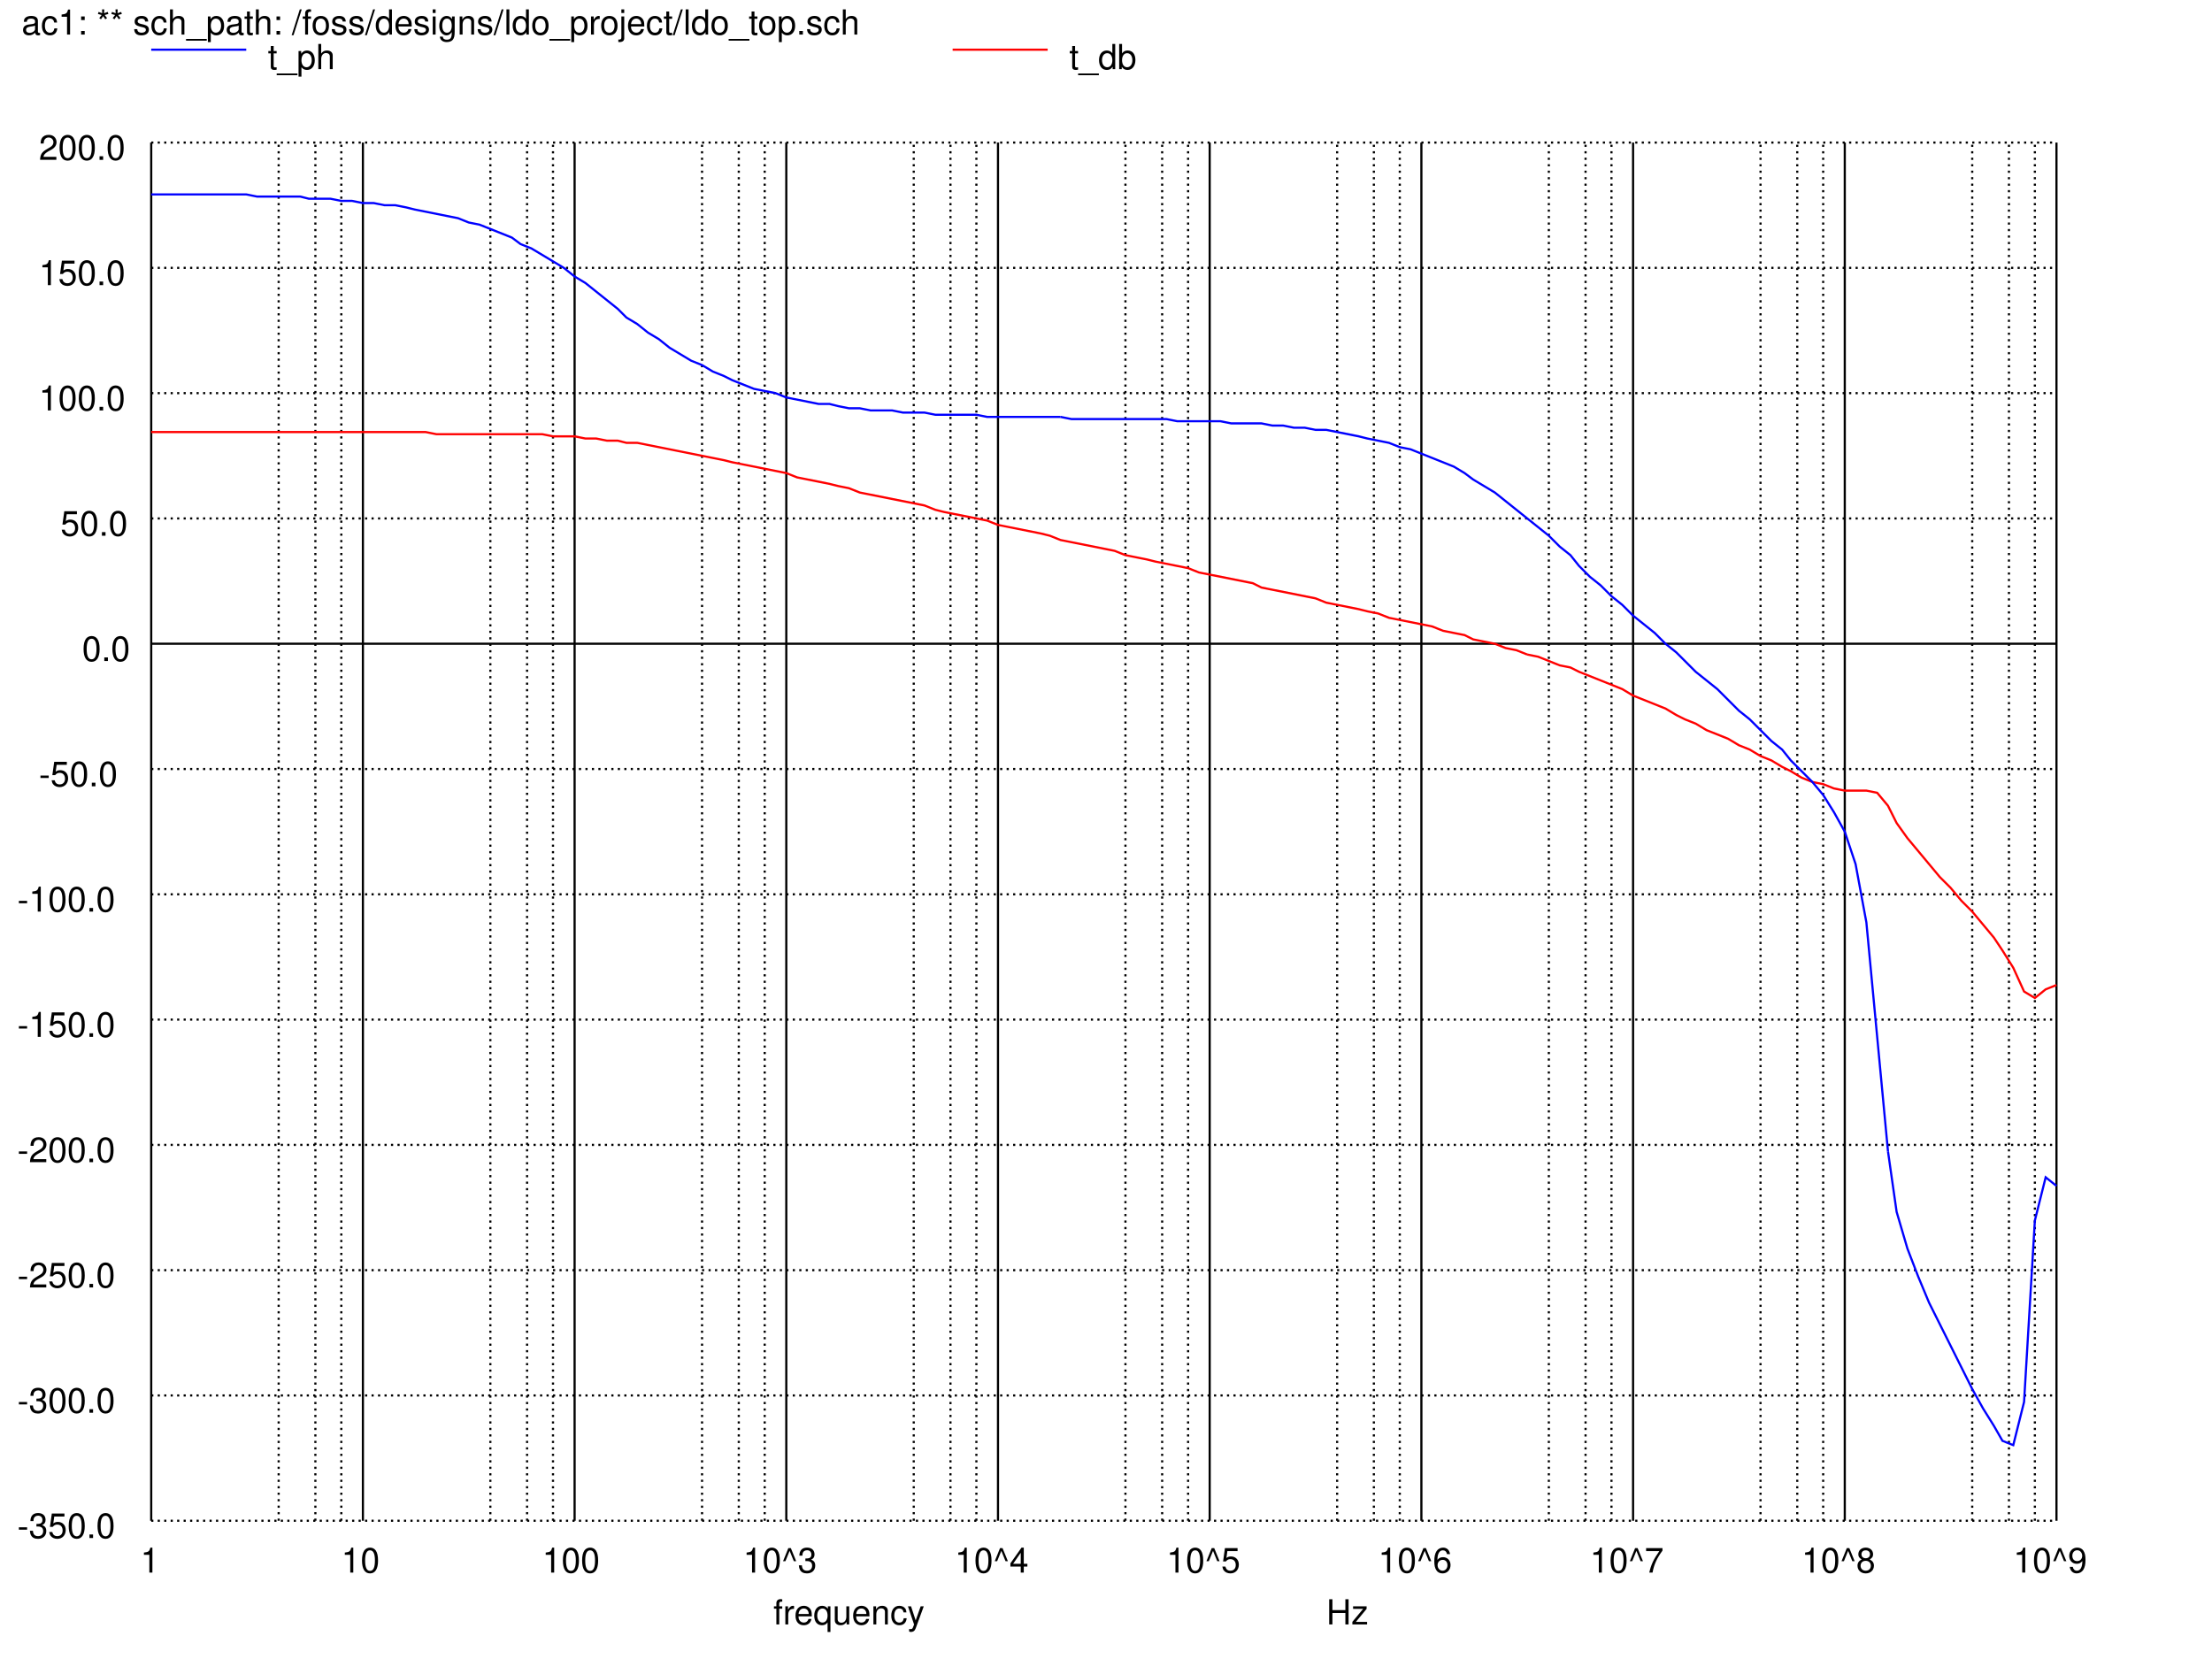
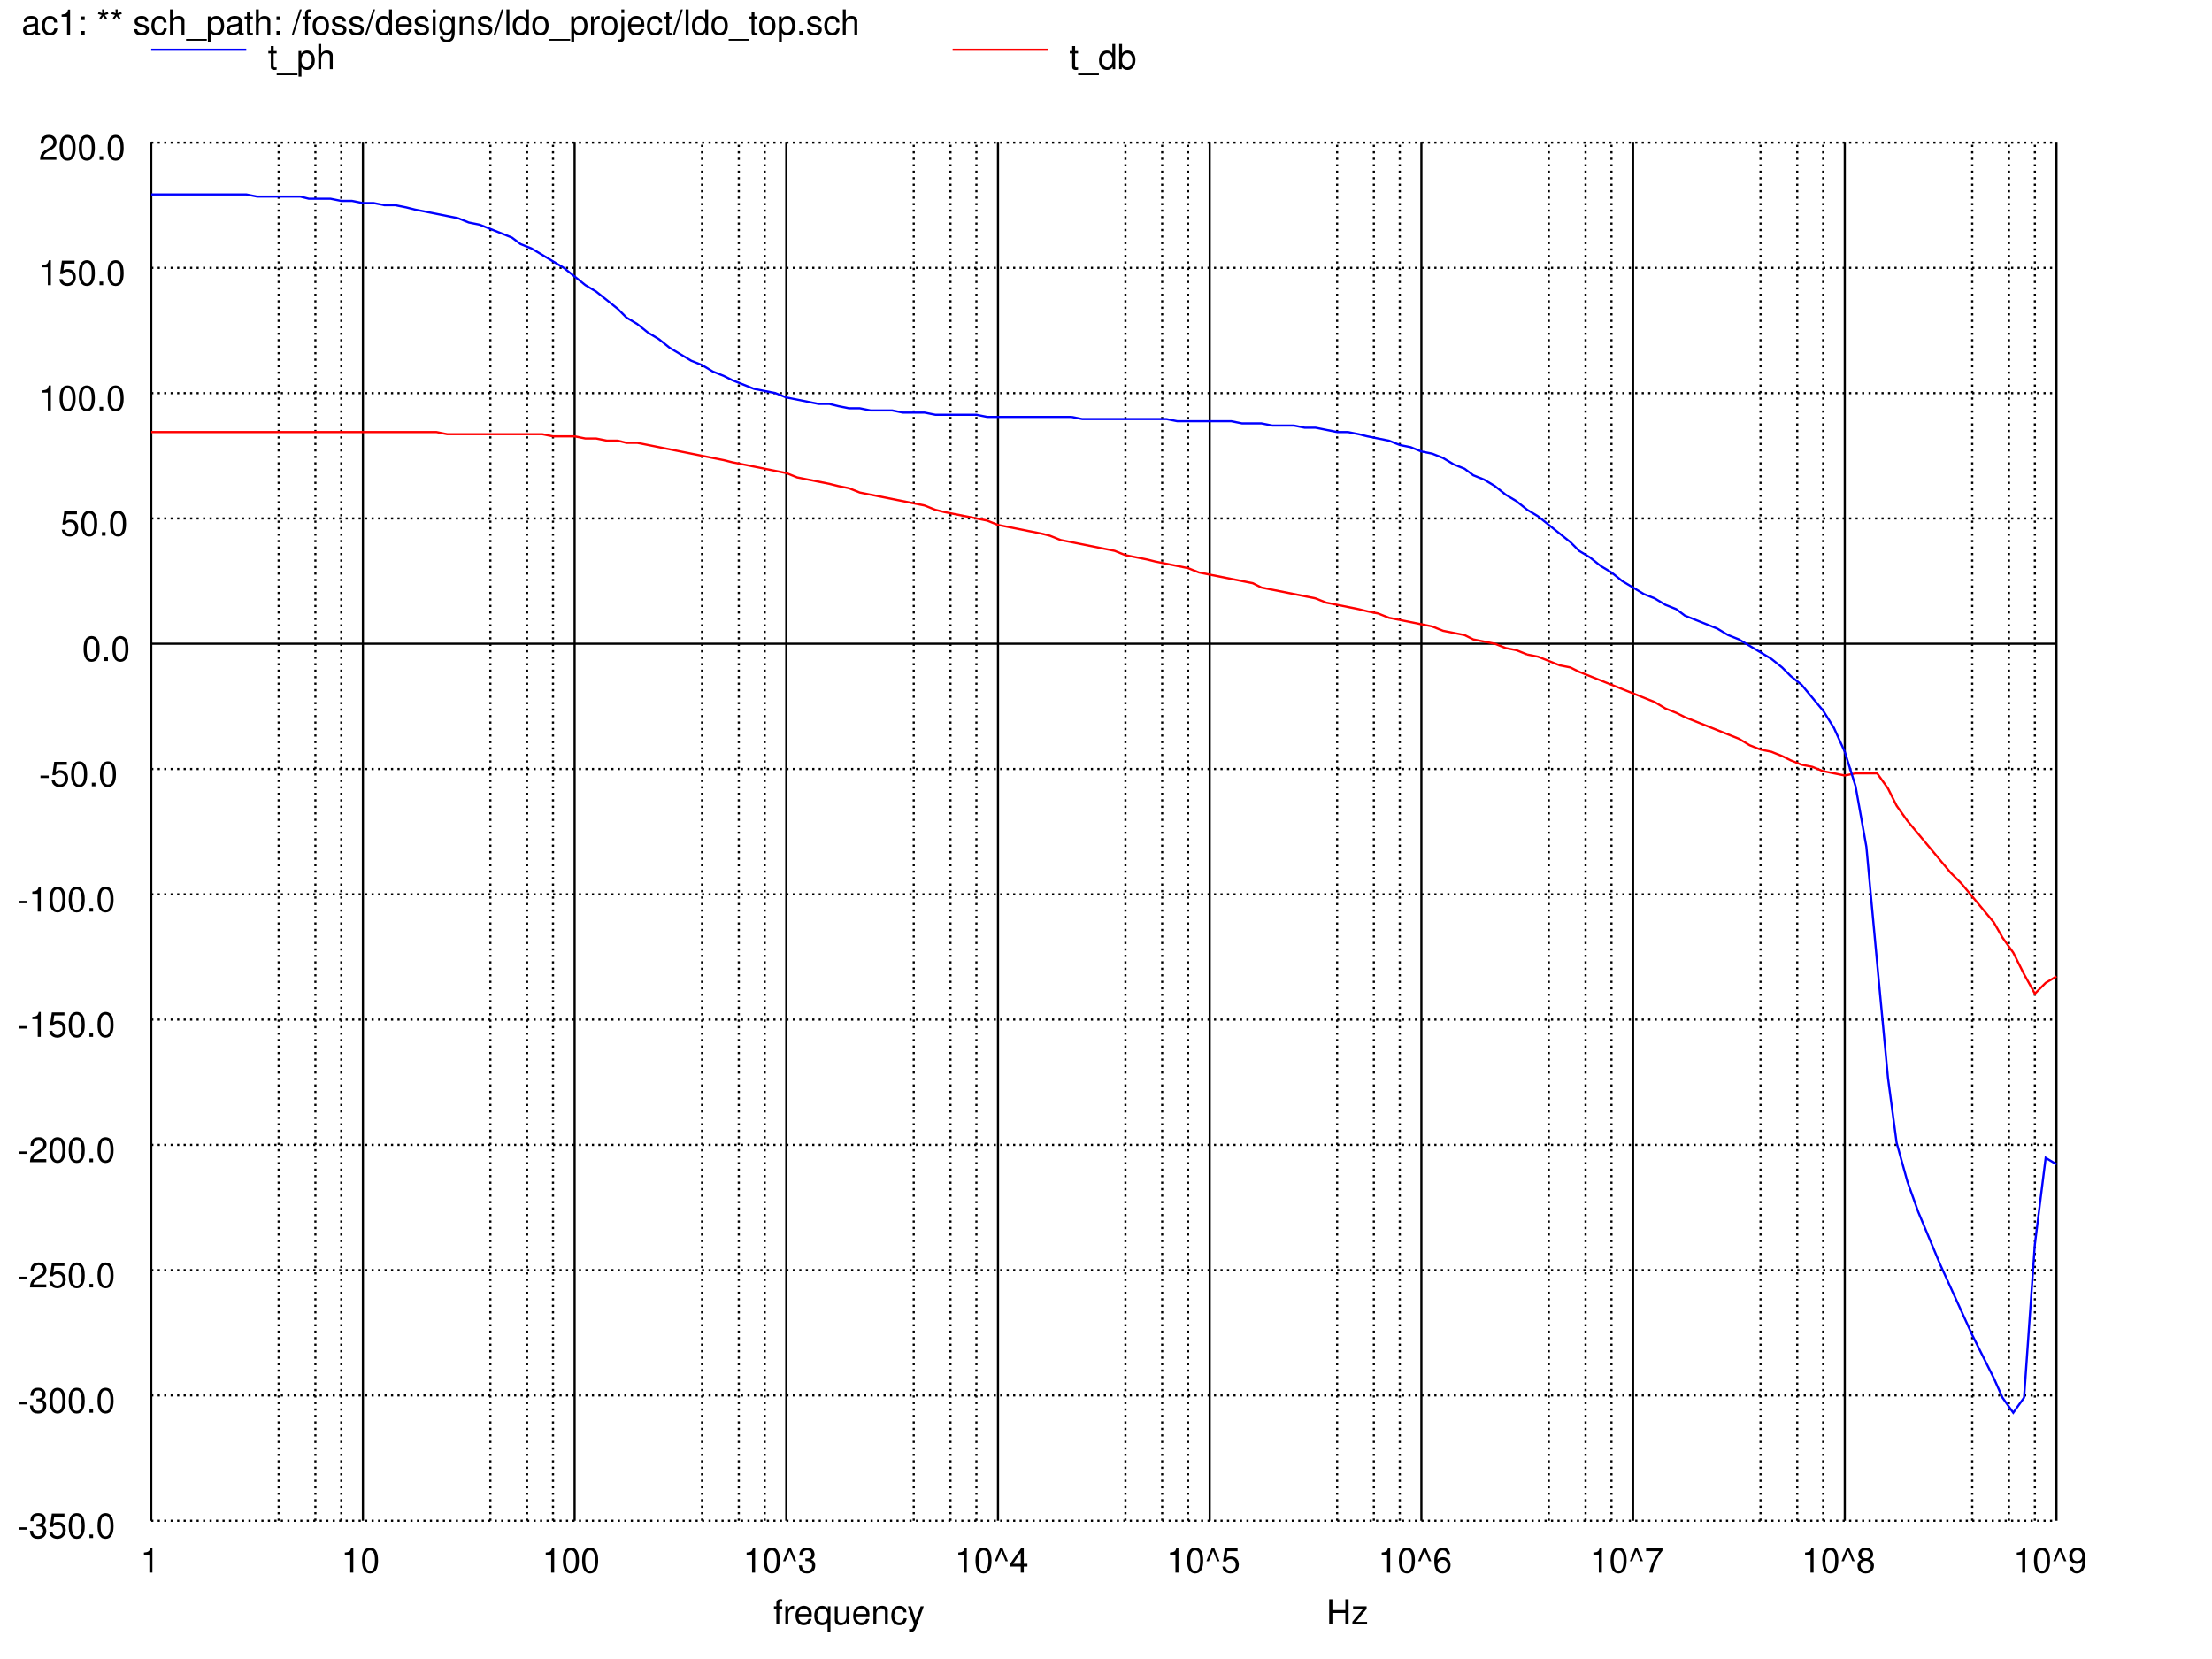
<svg xmlns="http://www.w3.org/2000/svg" version="1.1" width="100%" height="100%" viewBox="0 0 1024 768" style="fill: none; font-family: Helvetica;  font: Helvetica; ">
  <rect x="0" y="0" width="1024" height="768" fill="white" stroke="none" />
  <text stroke="none" fill="black" font-size="16" x="358" y="752">
frequency
</text>
  <text stroke="none" fill="black" font-size="16" x="10" y="16">
ac1: ** sch_path: /foss/designs/ldo_project/ldo_top.sch
</text>
  <path stroke="black" d="M70 704l0 -638" />
  <text stroke="none" fill="black" font-size="16" x="65" y="728">
1
</text>
  <path stroke="black" stroke-dasharray="1,2" d="M129 704l0 -638M146 704l0 -638M158 704l0 -638" />
  <path stroke="black" d="M168 704l0 -638" />
  <text stroke="none" fill="black" font-size="16" x="158" y="728">
10
</text>
  <path stroke="black" stroke-dasharray="1,2" d="M227 704l0 -638M244 704l0 -638M256 704l0 -638" />
  <path stroke="black" d="M266 704l0 -638" />
  <text stroke="none" fill="black" font-size="16" x="251" y="728">
100
</text>
  <path stroke="black" stroke-dasharray="1,2" d="M325 704l0 -638M342 704l0 -638M354 704l0 -638" />
  <path stroke="black" d="M364 704l0 -638" />
  <text stroke="none" fill="black" font-size="16" x="344" y="728">
10^3
</text>
  <path stroke="black" stroke-dasharray="1,2" d="M423 704l0 -638M440 704l0 -638M452 704l0 -638" />
  <path stroke="black" d="M462 704l0 -638" />
  <text stroke="none" fill="black" font-size="16" x="442" y="728">
10^4
</text>
  <path stroke="black" stroke-dasharray="1,2" d="M521 704l0 -638M538 704l0 -638M550 704l0 -638" />
  <path stroke="black" d="M560 704l0 -638" />
  <text stroke="none" fill="black" font-size="16" x="540" y="728">
10^5
</text>
  <path stroke="black" stroke-dasharray="1,2" d="M619 704l0 -638M636 704l0 -638M648 704l0 -638" />
  <path stroke="black" d="M658 704l0 -638" />
  <text stroke="none" fill="black" font-size="16" x="638" y="728">
10^6
</text>
  <path stroke="black" stroke-dasharray="1,2" d="M717 704l0 -638M734 704l0 -638M746 704l0 -638" />
  <path stroke="black" d="M756 704l0 -638" />
  <text stroke="none" fill="black" font-size="16" x="736" y="728">
10^7
</text>
  <path stroke="black" stroke-dasharray="1,2" d="M815 704l0 -638M832 704l0 -638M844 704l0 -638" />
  <path stroke="black" d="M854 704l0 -638" />
  <text stroke="none" fill="black" font-size="16" x="834" y="728">
10^8
</text>
  <path stroke="black" stroke-dasharray="1,2" d="M913 704l0 -638M930 704l0 -638M942 704l0 -638" />
  <path stroke="black" d="M952 704l0 -638" />
  <text stroke="none" fill="black" font-size="16" x="932" y="728">
10^9
</text>
  <text stroke="none" fill="black" font-size="16" x="614" y="752">
Hz
</text>
  <path stroke="black" stroke-dasharray="1,2" d="M70 704l882 0" />
  <text stroke="none" fill="black" font-size="16" x="8" y="712">
-350.0
</text>
  <path stroke="black" stroke-dasharray="1,2" d="M70 646l882 0" />
  <text stroke="none" fill="black" font-size="16" x="8" y="654">
-300.0
</text>
  <path stroke="black" stroke-dasharray="1,2" d="M70 588l882 0" />
  <text stroke="none" fill="black" font-size="16" x="8" y="596">
-250.0
</text>
  <path stroke="black" stroke-dasharray="1,2" d="M70 530l882 0" />
  <text stroke="none" fill="black" font-size="16" x="8" y="538">
-200.0
</text>
  <path stroke="black" stroke-dasharray="1,2" d="M70 472l882 0" />
  <text stroke="none" fill="black" font-size="16" x="8" y="480">
-150.0
</text>
  <path stroke="black" stroke-dasharray="1,2" d="M70 414l882 0" />
  <text stroke="none" fill="black" font-size="16" x="8" y="422">
-100.0
</text>
  <path stroke="black" stroke-dasharray="1,2" d="M70 356l882 0" />
  <text stroke="none" fill="black" font-size="16" x="18" y="364">
-50.0
</text>
  <path stroke="black" d="M70 298l882 0" />
  <text stroke="none" fill="black" font-size="16" x="38" y="306">
0.0
</text>
  <path stroke="black" stroke-dasharray="1,2" d="M70 240l882 0" />
  <text stroke="none" fill="black" font-size="16" x="28" y="248">
50.0
</text>
  <path stroke="black" stroke-dasharray="1,2" d="M70 182l882 0" />
  <text stroke="none" fill="black" font-size="16" x="18" y="190">
100.0
</text>
  <path stroke="black" stroke-dasharray="1,2" d="M70 124l882 0" />
  <text stroke="none" fill="black" font-size="16" x="18" y="132">
150.0
</text>
  <path stroke="black" stroke-dasharray="1,2" d="M70 66l882 0" />
  <text stroke="none" fill="black" font-size="16" x="18" y="74">
200.0
</text>
  <text stroke="none" fill="black" font-size="16" x="10" y="32">
     
</text>
  <path stroke="red" d="M441 23l44 0" />
  <text stroke="none" fill="black" font-size="16" x="495" y="32">
t_db
</text>
-   <path stroke="red" d="M70 200l127 0 5 1 49 0 5 1 10 0 5 1 5 0 5 1 5 0 4 1 5 0 40 8 4 1 25 5 5 2 15 3 4 1 5 1 5 2 30 6 5 2 4 1 20 4 5 2 20 4 4 1 5 2 25 5 5 2 10 2 4 1 15 3 5 2 25 5 4 2 25 5 5 2 15 3 4 1 5 1 5 2 20 4 5 2 10 2 4 2 10 2 5 2 5 1 5 2" />
-   <path stroke="red" d="M707 303l5 1 10 4 5 1 4 2 20 8 5 3 15 6 5 3 4 2 5 2 5 3 10 4 5 3 5 2 5 3 5 2 5 3 4 2 5 3 5 2 5 1 5 2 5 1 10 0 5 1 5 6 4 8 5 7 15 18 5 5 5 6 5 5 10 12 4 6 5 8 5 11 5 3 5 -4 5 -2" />
+   <path stroke="red" d="M70 200l132 0 5 1 44 0 5 1 10 0 5 1 5 0 5 1 5 0 4 1 5 0 40 8 4 1 25 5 5 2 15 3 4 1 5 1 5 2 30 6 5 2 4 1 20 4 5 2 20 4 4 1 5 2 25 5 5 2 10 2 4 1 15 3 5 2 25 5 4 2 25 5 5 2 15 3 4 1 5 1 5 2 20 4 5 2 10 2 4 2 10 2 5 2 5 1 5 2" />
+   <path stroke="red" d="M707 303l5 1 10 4 5 1 4 2 35 14 5 3 5 2 4 2 25 10 5 3 5 2 5 1 5 2 4 2 5 2 5 1 5 2 10 2 5 -1 10 0 5 7 4 8 5 7 20 24 5 5 15 18 4 7 5 7 5 10 5 9 5 -5 5 -3" />
  <path stroke="blue" d="M70 23l44 0" />
  <text stroke="none" fill="black" font-size="16" x="124" y="32">
t_ph
</text>
-   <path stroke="blue" d="M70 90l44 0 5 1 20 0 4 1 10 0 5 1 5 0 5 1 5 0 5 1 5 0 5 1 4 1 20 4 5 2 5 1 15 6 4 3 5 2 15 9 5 4 5 3 15 12 4 4 5 3 5 4 5 3 5 4 10 6 5 2 5 3 5 2 4 2 10 4 10 2 5 2 15 3 5 0 4 1 5 1 5 0 5 1 10 0 5 1 10 0 5 1 19 0 5 1 34 0" />
-   <path stroke="blue" d="M491 193l5 1 44 0 5 1 20 0 5 1 14 0 5 1 5 0 5 1 5 0 5 1 5 0 15 3 4 1 10 2 5 2 5 1 20 8 5 3 4 3 10 6 25 20 5 5 5 4 4 5 5 5 5 4 5 5 5 4 5 5 10 8 5 5 5 4 9 9 10 8 10 10 5 4 10 10 5 4 4 5 10 10 5 6 5 8 5 9 5 15 5 27 10 106" />
-   <path stroke="blue" d="M874 533l4 28 5 17 5 13 5 12 20 40 5 9 5 8 4 7 5 2 5 -20 5 -84 5 -20 5 4" />
+   <path stroke="blue" d="M70 90l44 0 5 1 20 0 4 1 10 0 5 1 5 0 5 1 5 0 5 1 5 0 5 1 4 1 20 4 5 2 5 1 15 6 4 3 5 2 15 9 10 8 5 3 10 8 4 4 5 3 5 4 5 3 5 4 10 6 5 2 5 3 5 2 4 2 10 4 10 2 5 2 15 3 5 0 4 1 5 1 5 0 5 1 10 0 5 1 10 0 5 1 19 0 5 1 39 0" />
+   <path stroke="blue" d="M496 193l5 1 39 0 5 1 25 0 5 1 9 0 5 1 10 0 5 1 5 0 10 2 5 0 5 1 4 1 10 2 5 2 5 1 5 2 5 1 5 2 5 3 5 2 4 3 5 2 5 3 5 4 5 3 5 4 5 3 15 12 4 4 5 3 5 4 5 3 5 4 10 6 5 2 5 3 5 2 4 3 15 6 5 3 5 2 15 9 5 4 4 4 5 4 10 12 5 8 5 11" />
+   <path stroke="blue" d="M854 348l5 16 5 28 5 54 5 53 4 30 5 18 5 14 10 24 15 33 10 20 4 9 5 7 5 -7 5 -71 5 -40 5 3" />
</svg>
